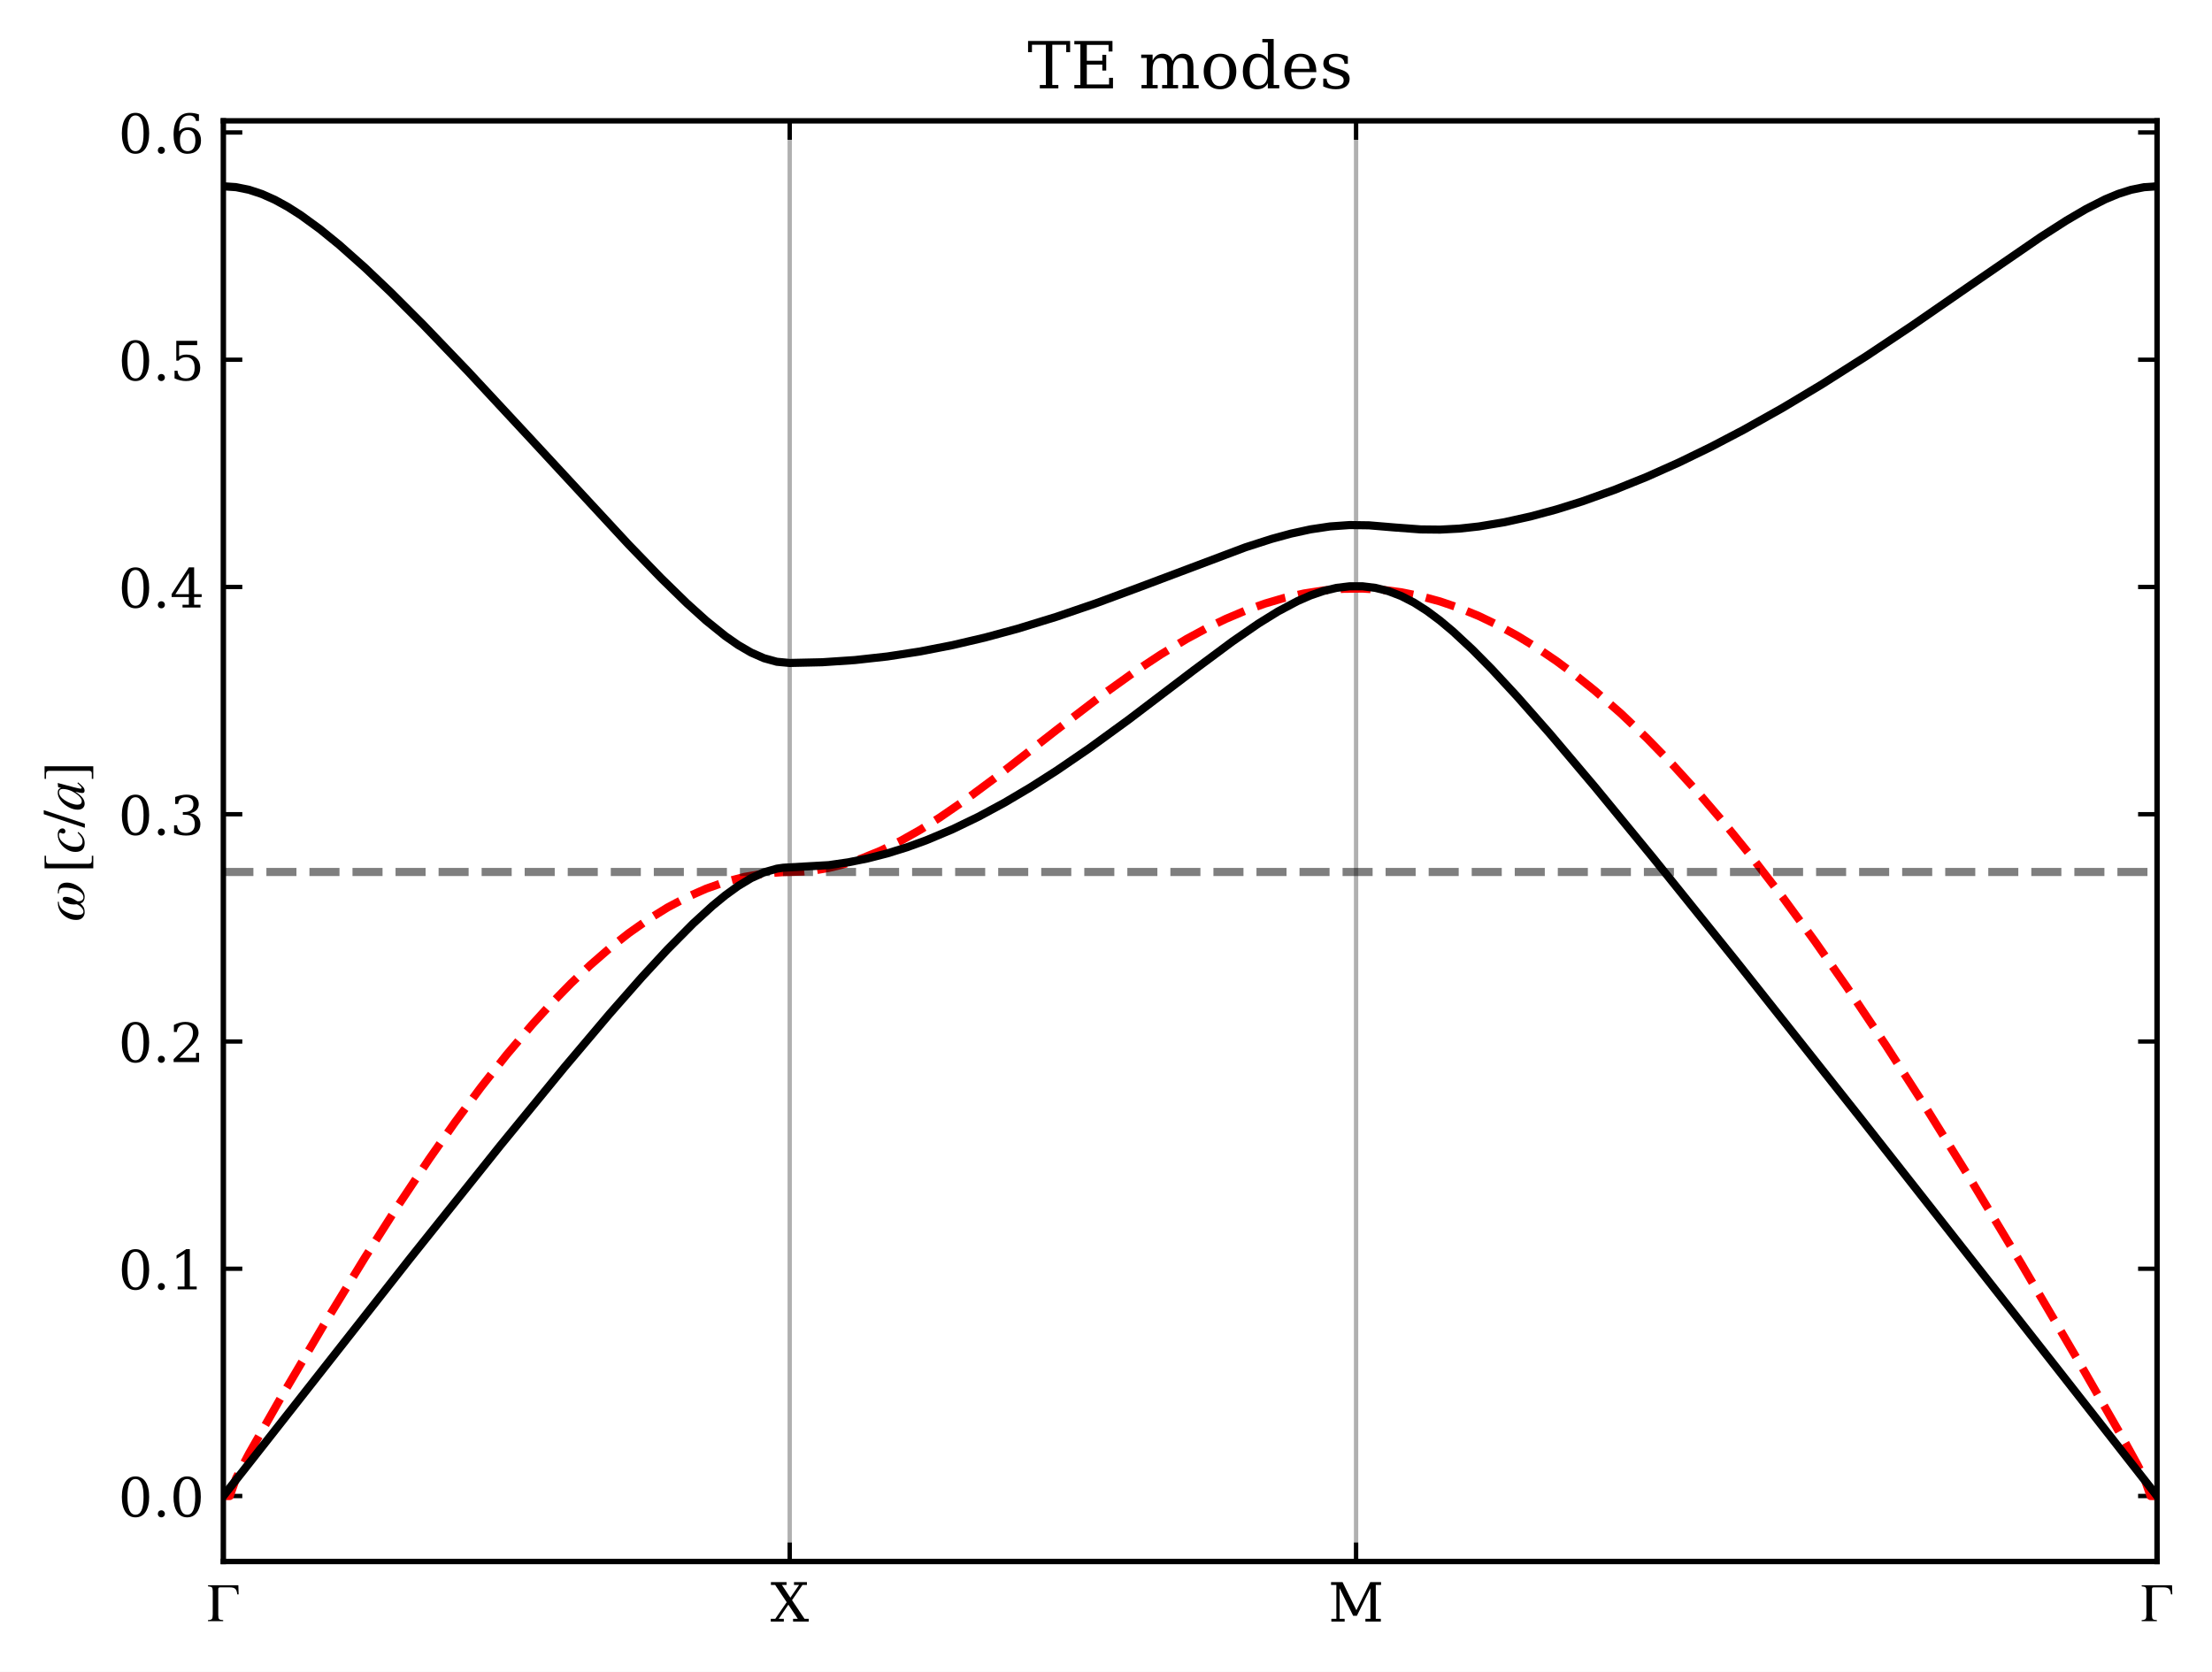
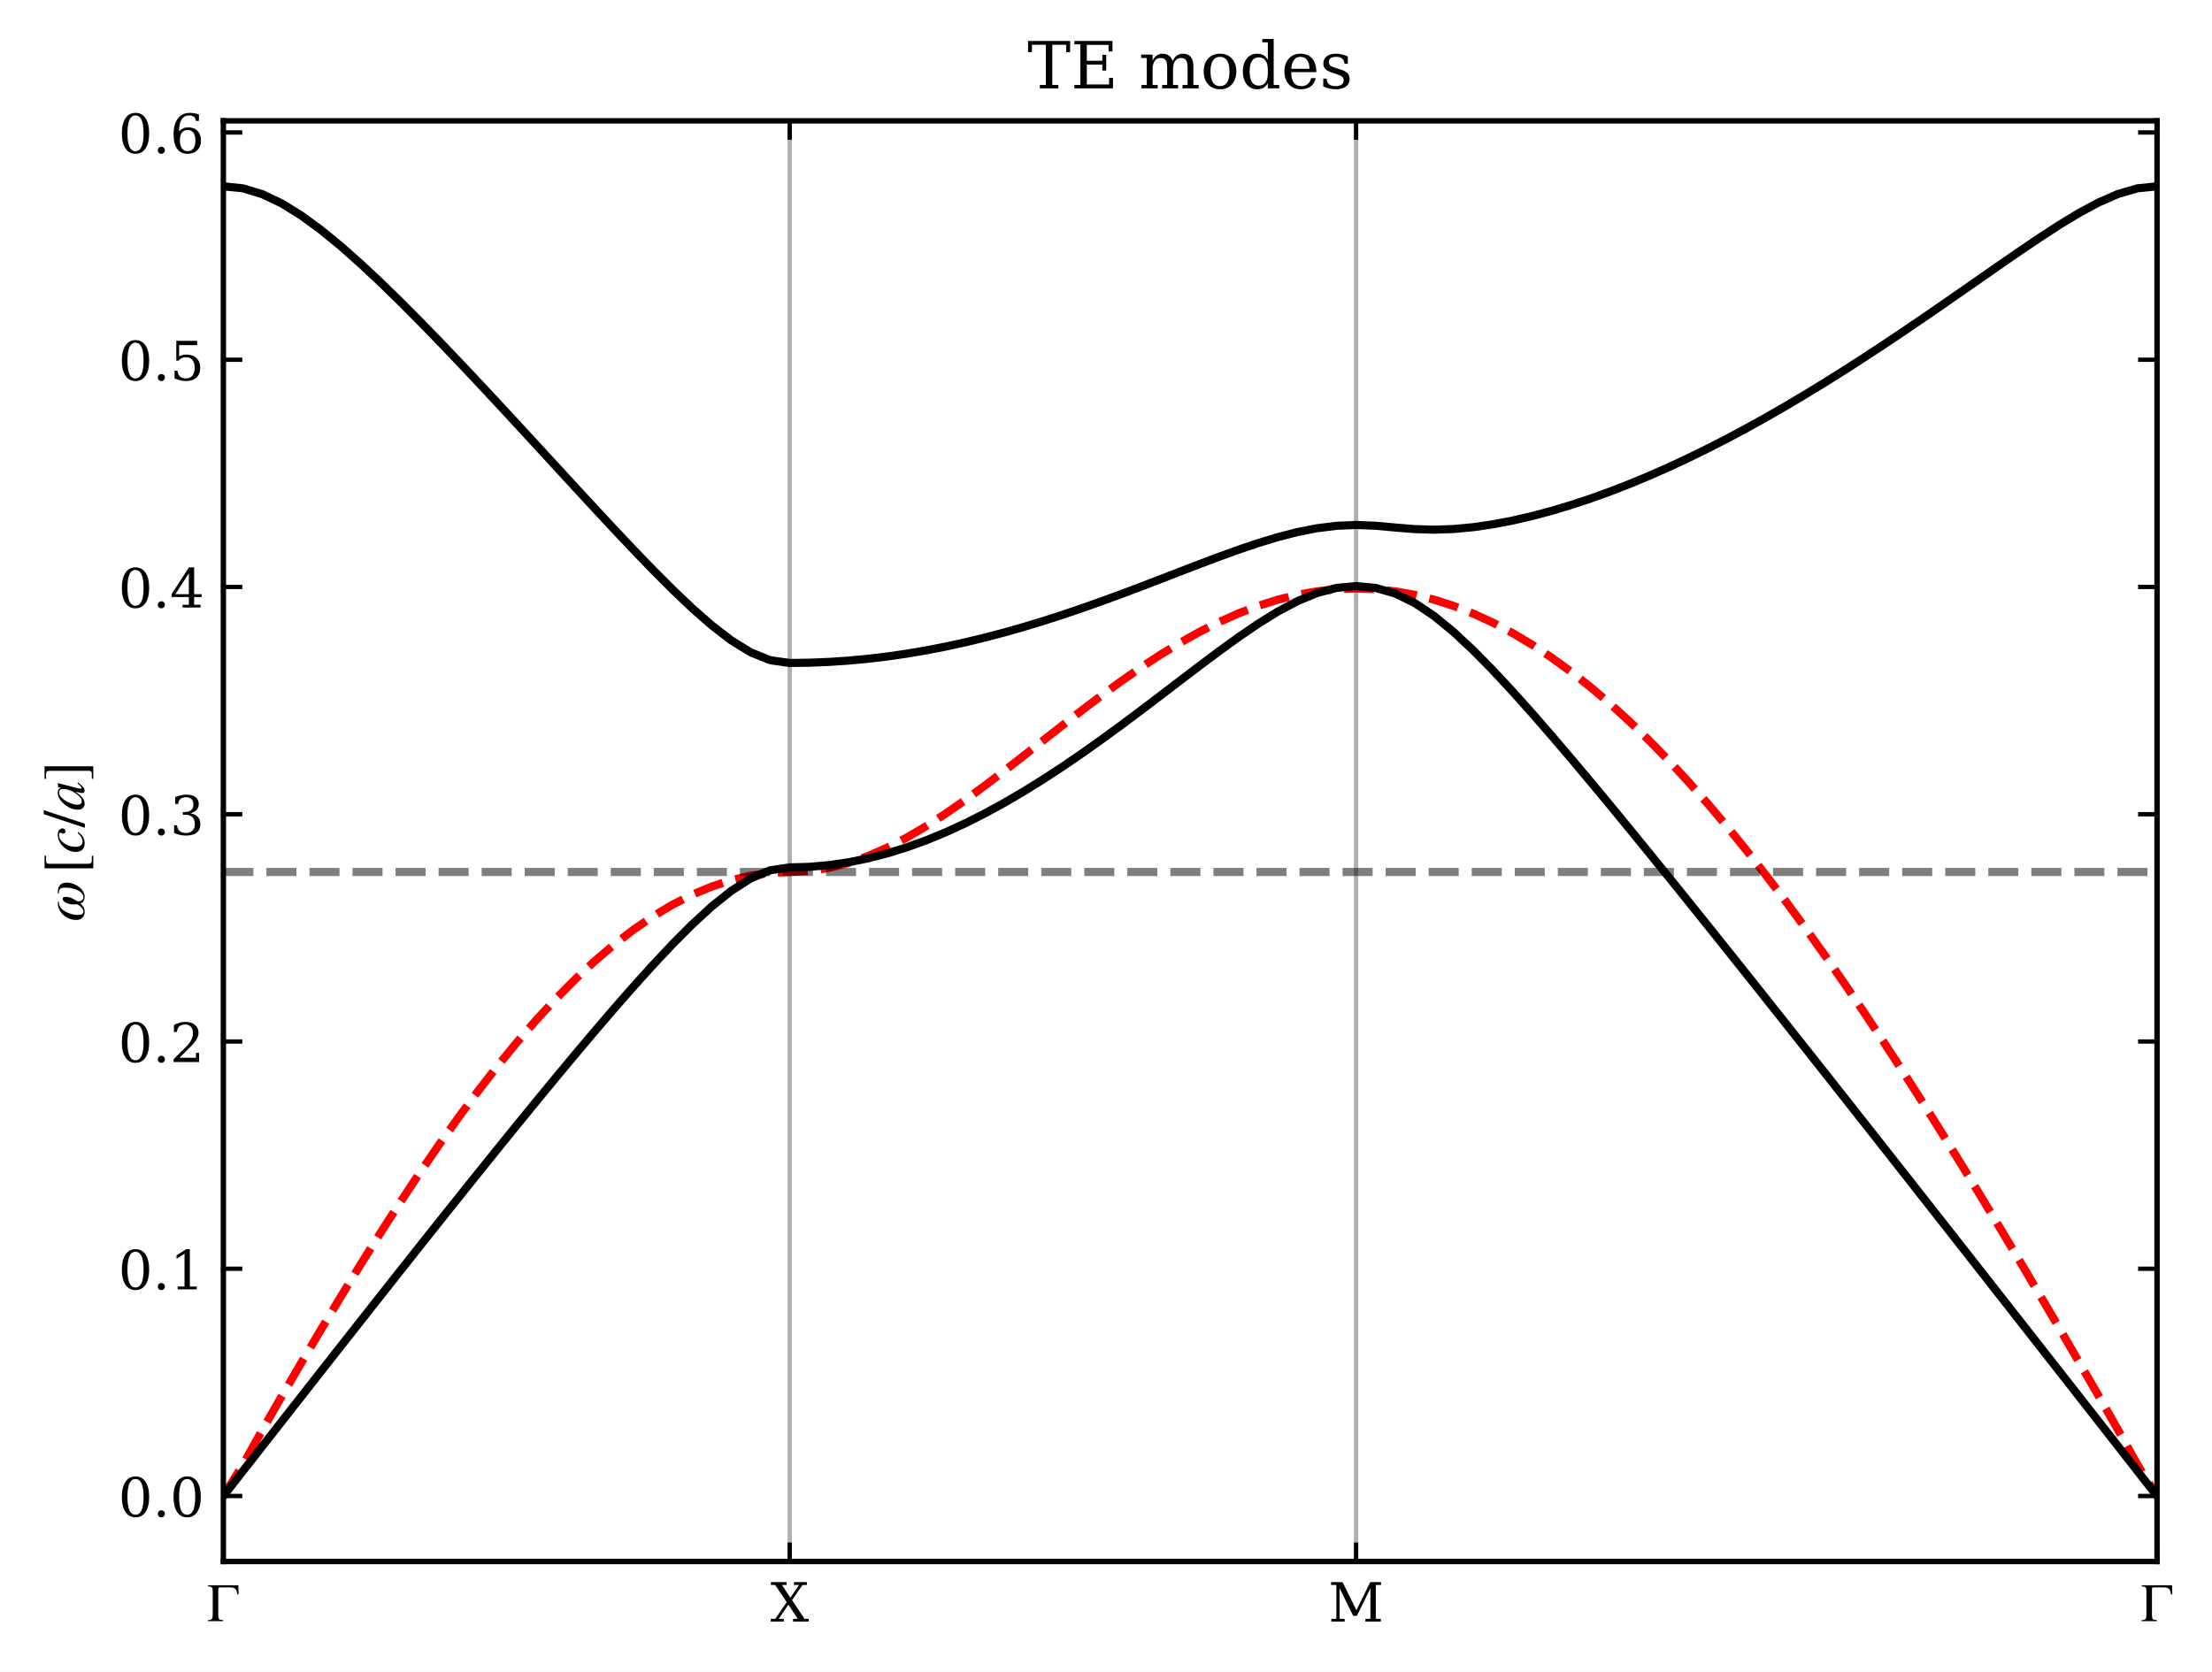
<svg xmlns="http://www.w3.org/2000/svg" xmlns:xlink="http://www.w3.org/1999/xlink" width="408.519pt" height="308.808pt" viewBox="0 0 408.519 308.808" version="1.1">
  <defs>
    <style type="text/css">*{stroke-linejoin: round; stroke-linecap: butt}</style>
  </defs>
  <g id="figure_1">
    <g id="patch_1">
      <path d="M 0 308.808  L 408.519 308.808  L 408.519 0  L 0 0  z " style="fill: #ffffff" />
    </g>
    <g id="axes_1">
      <g id="patch_2">
        <path d="M 41.249 288.43  L 398.369 288.43  L 398.369 22.318  L 41.249 22.318  z " style="fill: #ffffff" />
      </g>
      <g id="matplotlib.axis_1">
        <g id="xtick_1">
          <g id="line2d_1">
-             <path d="M 41.249 288.43  L 41.249 22.318  " clip-path="url(#pb670ae1bc7)" style="fill: none; stroke: #b0b0b0; stroke-width: 0.8; stroke-linecap: square" />
+             <path d="M 41.249 288.43  L 41.249 22.318  " clip-path="url(#pc0cc864cd7)" style="fill: none; stroke: #b0b0b0; stroke-width: 0.8; stroke-linecap: square" />
          </g>
          <g id="line2d_2">
            <defs>
-               <path id="mf41edb0559" d="M 0 0  L 0 -3.5  " style="stroke: #000000; stroke-width: 0.8" />
-             </defs>
-             <g>
-               <use xlink:href="#mf41edb0559" x="41.249" y="288.43" style="stroke: #000000; stroke-width: 0.8" />
+               <path id="m120dbfa3a7" d="M 0 0  L 0 -3.5  " style="stroke: #000000; stroke-width: 0.8" />
+             </defs>
+             <g>
+               <use xlink:href="#m120dbfa3a7" x="41.249" y="288.43" style="stroke: #000000; stroke-width: 0.8" />
            </g>
          </g>
          <g id="line2d_3">
            <defs>
-               <path id="m5b39469848" d="M 0 0  L 0 3.5  " style="stroke: #000000; stroke-width: 0.8" />
-             </defs>
-             <g>
-               <use xlink:href="#m5b39469848" x="41.249" y="22.318" style="stroke: #000000; stroke-width: 0.8" />
+               <path id="m7cf7a48889" d="M 0 0  L 0 3.5  " style="stroke: #000000; stroke-width: 0.8" />
+             </defs>
+             <g>
+               <use xlink:href="#m7cf7a48889" x="41.249" y="22.318" style="stroke: #000000; stroke-width: 0.8" />
            </g>
          </g>
          <g id="text_1">
            <g transform="translate(38.29906 299.5286) scale(0.1 -0.1)">
              <defs>
                <path id="STIXGeneral-Regular-393" d="M 3693 3162  L 3533 3162  Q 3482 3642 3299 3818  Q 3117 3994 2637 3994  L 1517 3994  Q 1382 3994 1334 3942  Q 1286 3891 1286 3738  L 1286 723  Q 1286 352 1388 246  Q 1491 141 1869 122  L 1869 0  L 70 0  L 70 122  Q 435 147 534 262  Q 634 378 634 794  L 634 3526  Q 634 3878 538 3984  Q 442 4090 77 4115  L 77 4237  L 3661 4237  L 3693 3162  z " transform="scale(0.015625)" />
              </defs>
              <use xlink:href="#STIXGeneral-Regular-393" transform="translate(0 0.796875)" />
            </g>
          </g>
        </g>
        <g id="xtick_2">
          <g id="line2d_4">
-             <path d="M 145.847 288.43  L 145.847 22.318  " clip-path="url(#pb670ae1bc7)" style="fill: none; stroke: #b0b0b0; stroke-width: 0.8; stroke-linecap: square" />
+             <path d="M 145.847 288.43  L 145.847 22.318  " clip-path="url(#pc0cc864cd7)" style="fill: none; stroke: #b0b0b0; stroke-width: 0.8; stroke-linecap: square" />
          </g>
          <g id="line2d_5">
            <g>
-               <use xlink:href="#mf41edb0559" x="145.847" y="288.43" style="stroke: #000000; stroke-width: 0.8" />
+               <use xlink:href="#m120dbfa3a7" x="145.847" y="288.43" style="stroke: #000000; stroke-width: 0.8" />
            </g>
          </g>
          <g id="line2d_6">
            <g>
-               <use xlink:href="#m5b39469848" x="145.847" y="22.318" style="stroke: #000000; stroke-width: 0.8" />
+               <use xlink:href="#m7cf7a48889" x="145.847" y="22.318" style="stroke: #000000; stroke-width: 0.8" />
            </g>
          </g>
          <g id="text_2">
            <g transform="translate(142.2877 299.5286) scale(0.1 -0.1)">
              <defs>
                <path id="DejaVuSerif-58" d="M 2119 1997  L 978 331  L 1581 331  L 1581 0  L 38 0  L 38 331  L 575 331  L 1919 2291  L 556 4331  L 56 4331  L 56 4666  L 1906 4666  L 1906 4331  L 1356 4331  L 2356 2828  L 3384 4331  L 2784 4331  L 2784 4666  L 4313 4666  L 4313 4331  L 3788 4331  L 2553 2534  L 4025 331  L 4525 331  L 4525 0  L 2675 0  L 2675 331  L 3231 331  L 2119 1997  z " transform="scale(0.015625)" />
              </defs>
              <use xlink:href="#DejaVuSerif-58" />
            </g>
          </g>
        </g>
        <g id="xtick_3">
          <g id="line2d_7">
-             <path d="M 250.445 288.43  L 250.445 22.318  " clip-path="url(#pb670ae1bc7)" style="fill: none; stroke: #b0b0b0; stroke-width: 0.8; stroke-linecap: square" />
+             <path d="M 250.445 288.43  L 250.445 22.318  " clip-path="url(#pc0cc864cd7)" style="fill: none; stroke: #b0b0b0; stroke-width: 0.8; stroke-linecap: square" />
          </g>
          <g id="line2d_8">
            <g>
-               <use xlink:href="#mf41edb0559" x="250.445" y="288.43" style="stroke: #000000; stroke-width: 0.8" />
+               <use xlink:href="#m120dbfa3a7" x="250.445" y="288.43" style="stroke: #000000; stroke-width: 0.8" />
            </g>
          </g>
          <g id="line2d_9">
            <g>
-               <use xlink:href="#m5b39469848" x="250.445" y="22.318" style="stroke: #000000; stroke-width: 0.8" />
+               <use xlink:href="#m7cf7a48889" x="250.445" y="22.318" style="stroke: #000000; stroke-width: 0.8" />
            </g>
          </g>
          <g id="text_3">
            <g transform="translate(245.3256 299.5286) scale(0.1 -0.1)">
              <defs>
                <path id="DejaVuSerif-4d" d="M 353 0  L 353 331  L 947 331  L 947 4331  L 319 4331  L 319 4666  L 1678 4666  L 3316 1344  L 4953 4666  L 6228 4666  L 6228 4331  L 5606 4331  L 5606 331  L 6203 331  L 6203 0  L 4378 0  L 4378 331  L 4972 331  L 4972 3938  L 3372 684  L 2931 684  L 1331 3938  L 1331 331  L 1925 331  L 1925 0  L 353 0  z " transform="scale(0.015625)" />
              </defs>
              <use xlink:href="#DejaVuSerif-4d" />
            </g>
          </g>
        </g>
        <g id="xtick_4">
          <g id="line2d_10">
-             <path d="M 398.369 288.43  L 398.369 22.318  " clip-path="url(#pb670ae1bc7)" style="fill: none; stroke: #b0b0b0; stroke-width: 0.8; stroke-linecap: square" />
+             <path d="M 398.369 288.43  L 398.369 22.318  " clip-path="url(#pc0cc864cd7)" style="fill: none; stroke: #b0b0b0; stroke-width: 0.8; stroke-linecap: square" />
          </g>
          <g id="line2d_11">
            <g>
-               <use xlink:href="#mf41edb0559" x="398.369" y="288.43" style="stroke: #000000; stroke-width: 0.8" />
+               <use xlink:href="#m120dbfa3a7" x="398.369" y="288.43" style="stroke: #000000; stroke-width: 0.8" />
            </g>
          </g>
          <g id="line2d_12">
            <g>
-               <use xlink:href="#m5b39469848" x="398.369" y="22.318" style="stroke: #000000; stroke-width: 0.8" />
+               <use xlink:href="#m7cf7a48889" x="398.369" y="22.318" style="stroke: #000000; stroke-width: 0.8" />
            </g>
          </g>
          <g id="text_4">
            <g transform="translate(395.4191 299.5286) scale(0.1 -0.1)">
              <use xlink:href="#STIXGeneral-Regular-393" transform="translate(0 0.796875)" />
            </g>
          </g>
        </g>
      </g>
      <g id="matplotlib.axis_2">
        <g id="ytick_1">
          <g id="line2d_13">
            <defs>
-               <path id="mca2945d154" d="M 0 0  L 3.5 0  " style="stroke: #000000; stroke-width: 0.8" />
-             </defs>
-             <g>
-               <use xlink:href="#mca2945d154" x="41.249" y="276.334" style="stroke: #000000; stroke-width: 0.8" />
+               <path id="mcc87845150" d="M 0 0  L 3.5 0  " style="stroke: #000000; stroke-width: 0.8" />
+             </defs>
+             <g>
+               <use xlink:href="#mcc87845150" x="41.249" y="276.334" style="stroke: #000000; stroke-width: 0.8" />
            </g>
          </g>
          <g id="line2d_14">
            <defs>
-               <path id="mdc69f30c66" d="M 0 0  L -3.5 0  " style="stroke: #000000; stroke-width: 0.8" />
-             </defs>
-             <g>
-               <use xlink:href="#mdc69f30c66" x="398.369" y="276.334" style="stroke: #000000; stroke-width: 0.8" />
+               <path id="m585d6a7c63" d="M 0 0  L -3.5 0  " style="stroke: #000000; stroke-width: 0.8" />
+             </defs>
+             <g>
+               <use xlink:href="#m585d6a7c63" x="398.369" y="276.334" style="stroke: #000000; stroke-width: 0.8" />
            </g>
          </g>
          <g id="text_5">
            <g transform="translate(21.84594 280.1333) scale(0.1 -0.1)">
              <defs>
                <path id="DejaVuSerif-30" d="M 2034 219  Q 2513 219 2750 744  Q 2988 1269 2988 2328  Q 2988 3391 2750 3916  Q 2513 4441 2034 4441  Q 1556 4441 1318 3916  Q 1081 3391 1081 2328  Q 1081 1269 1318 744  Q 1556 219 2034 219  z M 2034 -91  Q 1275 -91 848 546  Q 422 1184 422 2328  Q 422 3475 848 4112  Q 1275 4750 2034 4750  Q 2797 4750 3222 4112  Q 3647 3475 3647 2328  Q 3647 1184 3222 546  Q 2797 -91 2034 -91  z " transform="scale(0.015625)" />
                <path id="DejaVuSerif-2e" d="M 603 325  Q 603 500 722 622  Q 841 744 1019 744  Q 1191 744 1312 622  Q 1434 500 1434 325  Q 1434 153 1312 31  Q 1191 -91 1019 -91  Q 841 -91 722 29  Q 603 150 603 325  z " transform="scale(0.015625)" />
              </defs>
              <use xlink:href="#DejaVuSerif-30" />
              <use xlink:href="#DejaVuSerif-2e" transform="translate(63.62305 0)" />
              <use xlink:href="#DejaVuSerif-30" transform="translate(95.41016 0)" />
            </g>
          </g>
        </g>
        <g id="ytick_2">
          <g id="line2d_15">
            <g>
-               <use xlink:href="#mca2945d154" x="41.249" y="234.356" style="stroke: #000000; stroke-width: 0.8" />
+               <use xlink:href="#mcc87845150" x="41.249" y="234.356" style="stroke: #000000; stroke-width: 0.8" />
            </g>
          </g>
          <g id="line2d_16">
            <g>
-               <use xlink:href="#mdc69f30c66" x="398.369" y="234.356" style="stroke: #000000; stroke-width: 0.8" />
+               <use xlink:href="#m585d6a7c63" x="398.369" y="234.356" style="stroke: #000000; stroke-width: 0.8" />
            </g>
          </g>
          <g id="text_6">
            <g transform="translate(21.84594 238.1555) scale(0.1 -0.1)">
              <defs>
                <path id="DejaVuSerif-31" d="M 909 0  L 909 331  L 1722 331  L 1722 4213  L 781 3603  L 781 4013  L 1919 4750  L 2350 4750  L 2350 331  L 3163 331  L 3163 0  L 909 0  z " transform="scale(0.015625)" />
              </defs>
              <use xlink:href="#DejaVuSerif-30" />
              <use xlink:href="#DejaVuSerif-2e" transform="translate(63.62305 0)" />
              <use xlink:href="#DejaVuSerif-31" transform="translate(95.41016 0)" />
            </g>
          </g>
        </g>
        <g id="ytick_3">
          <g id="line2d_17">
            <g>
-               <use xlink:href="#mca2945d154" x="41.249" y="192.378" style="stroke: #000000; stroke-width: 0.8" />
+               <use xlink:href="#mcc87845150" x="41.249" y="192.378" style="stroke: #000000; stroke-width: 0.8" />
            </g>
          </g>
          <g id="line2d_18">
            <g>
-               <use xlink:href="#mdc69f30c66" x="398.369" y="192.378" style="stroke: #000000; stroke-width: 0.8" />
+               <use xlink:href="#m585d6a7c63" x="398.369" y="192.378" style="stroke: #000000; stroke-width: 0.8" />
            </g>
          </g>
          <g id="text_7">
            <g transform="translate(21.84594 196.1777) scale(0.1 -0.1)">
              <defs>
                <path id="DejaVuSerif-32" d="M 819 3553  L 469 3553  L 469 4384  Q 803 4563 1142 4656  Q 1481 4750 1806 4750  Q 2534 4750 2956 4397  Q 3378 4044 3378 3438  Q 3378 2753 2422 1800  Q 2347 1728 2309 1691  L 1131 513  L 3078 513  L 3078 1088  L 3444 1088  L 3444 0  L 434 0  L 434 341  L 1850 1753  Q 2319 2222 2519 2614  Q 2719 3006 2719 3438  Q 2719 3909 2473 4175  Q 2228 4441 1797 4441  Q 1350 4441 1106 4219  Q 863 3997 819 3553  z " transform="scale(0.015625)" />
              </defs>
              <use xlink:href="#DejaVuSerif-30" />
              <use xlink:href="#DejaVuSerif-2e" transform="translate(63.62305 0)" />
              <use xlink:href="#DejaVuSerif-32" transform="translate(95.41016 0)" />
            </g>
          </g>
        </g>
        <g id="ytick_4">
          <g id="line2d_19">
            <g>
-               <use xlink:href="#mca2945d154" x="41.249" y="150.401" style="stroke: #000000; stroke-width: 0.8" />
+               <use xlink:href="#mcc87845150" x="41.249" y="150.401" style="stroke: #000000; stroke-width: 0.8" />
            </g>
          </g>
          <g id="line2d_20">
            <g>
-               <use xlink:href="#mdc69f30c66" x="398.369" y="150.401" style="stroke: #000000; stroke-width: 0.8" />
+               <use xlink:href="#m585d6a7c63" x="398.369" y="150.401" style="stroke: #000000; stroke-width: 0.8" />
            </g>
          </g>
          <g id="text_8">
            <g transform="translate(21.84594 154.1999) scale(0.1 -0.1)">
              <defs>
                <path id="DejaVuSerif-33" d="M 622 4469  Q 988 4606 1323 4678  Q 1659 4750 1953 4750  Q 2638 4750 3022 4454  Q 3406 4159 3406 3634  Q 3406 3213 3140 2930  Q 2875 2647 2388 2547  Q 2963 2466 3280 2130  Q 3597 1794 3597 1259  Q 3597 606 3158 257  Q 2719 -91 1894 -91  Q 1528 -91 1179 -12  Q 831 66 488 225  L 488 1131  L 838 1131  Q 869 681 1141 450  Q 1413 219 1906 219  Q 2384 219 2661 495  Q 2938 772 2938 1253  Q 2938 1803 2653 2086  Q 2369 2369 1819 2369  L 1522 2369  L 1522 2688  L 1678 2688  Q 2225 2688 2498 2914  Q 2772 3141 2772 3597  Q 2772 4006 2547 4223  Q 2322 4441 1900 4441  Q 1478 4441 1245 4241  Q 1013 4041 972 3647  L 622 3647  L 622 4469  z " transform="scale(0.015625)" />
              </defs>
              <use xlink:href="#DejaVuSerif-30" />
              <use xlink:href="#DejaVuSerif-2e" transform="translate(63.62305 0)" />
              <use xlink:href="#DejaVuSerif-33" transform="translate(95.41016 0)" />
            </g>
          </g>
        </g>
        <g id="ytick_5">
          <g id="line2d_21">
            <g>
-               <use xlink:href="#mca2945d154" x="41.249" y="108.423" style="stroke: #000000; stroke-width: 0.8" />
+               <use xlink:href="#mcc87845150" x="41.249" y="108.423" style="stroke: #000000; stroke-width: 0.8" />
            </g>
          </g>
          <g id="line2d_22">
            <g>
-               <use xlink:href="#mdc69f30c66" x="398.369" y="108.423" style="stroke: #000000; stroke-width: 0.8" />
+               <use xlink:href="#m585d6a7c63" x="398.369" y="108.423" style="stroke: #000000; stroke-width: 0.8" />
            </g>
          </g>
          <g id="text_9">
            <g transform="translate(21.84594 112.222) scale(0.1 -0.1)">
              <defs>
                <path id="DejaVuSerif-34" d="M 2234 1581  L 2234 4063  L 641 1581  L 2234 1581  z M 3609 0  L 1484 0  L 1484 331  L 2234 331  L 2234 1247  L 197 1247  L 197 1588  L 2241 4750  L 2859 4750  L 2859 1581  L 3750 1581  L 3750 1247  L 2859 1247  L 2859 331  L 3609 331  L 3609 0  z " transform="scale(0.015625)" />
              </defs>
              <use xlink:href="#DejaVuSerif-30" />
              <use xlink:href="#DejaVuSerif-2e" transform="translate(63.62305 0)" />
              <use xlink:href="#DejaVuSerif-34" transform="translate(95.41016 0)" />
            </g>
          </g>
        </g>
        <g id="ytick_6">
          <g id="line2d_23">
            <g>
-               <use xlink:href="#mca2945d154" x="41.249" y="66.445" style="stroke: #000000; stroke-width: 0.8" />
+               <use xlink:href="#mcc87845150" x="41.249" y="66.445" style="stroke: #000000; stroke-width: 0.8" />
            </g>
          </g>
          <g id="line2d_24">
            <g>
-               <use xlink:href="#mdc69f30c66" x="398.369" y="66.445" style="stroke: #000000; stroke-width: 0.8" />
+               <use xlink:href="#m585d6a7c63" x="398.369" y="66.445" style="stroke: #000000; stroke-width: 0.8" />
            </g>
          </g>
          <g id="text_10">
            <g transform="translate(21.84594 70.2442) scale(0.1 -0.1)">
              <defs>
                <path id="DejaVuSerif-35" d="M 3219 4666  L 3219 4153  L 1081 4153  L 1081 2816  Q 1244 2928 1461 2984  Q 1678 3041 1947 3041  Q 2703 3041 3140 2622  Q 3578 2203 3578 1478  Q 3578 738 3136 323  Q 2694 -91 1894 -91  Q 1572 -91 1234 -12  Q 897 66 544 225  L 544 1131  L 897 1131  Q 925 688 1179 453  Q 1434 219 1894 219  Q 2388 219 2653 544  Q 2919 869 2919 1478  Q 2919 2084 2655 2407  Q 2391 2731 1894 2731  Q 1613 2731 1398 2631  Q 1184 2531 1019 2322  L 750 2322  L 750 4666  L 3219 4666  z " transform="scale(0.015625)" />
              </defs>
              <use xlink:href="#DejaVuSerif-30" />
              <use xlink:href="#DejaVuSerif-2e" transform="translate(63.62305 0)" />
              <use xlink:href="#DejaVuSerif-35" transform="translate(95.41016 0)" />
            </g>
          </g>
        </g>
        <g id="ytick_7">
          <g id="line2d_25">
            <g>
-               <use xlink:href="#mca2945d154" x="41.249" y="24.467" style="stroke: #000000; stroke-width: 0.8" />
+               <use xlink:href="#mcc87845150" x="41.249" y="24.467" style="stroke: #000000; stroke-width: 0.8" />
            </g>
          </g>
          <g id="line2d_26">
            <g>
-               <use xlink:href="#mdc69f30c66" x="398.369" y="24.467" style="stroke: #000000; stroke-width: 0.8" />
+               <use xlink:href="#m585d6a7c63" x="398.369" y="24.467" style="stroke: #000000; stroke-width: 0.8" />
            </g>
          </g>
          <g id="text_11">
            <g transform="translate(21.84594 28.26638) scale(0.1 -0.1)">
              <defs>
                <path id="DejaVuSerif-36" d="M 2094 219  Q 2534 219 2771 542  Q 3009 866 3009 1472  Q 3009 2078 2771 2401  Q 2534 2725 2094 2725  Q 1647 2725 1412 2412  Q 1178 2100 1178 1509  Q 1178 888 1415 553  Q 1653 219 2094 219  z M 1075 2569  Q 1288 2803 1556 2918  Q 1825 3034 2163 3034  Q 2859 3034 3264 2615  Q 3669 2197 3669 1472  Q 3669 763 3233 336  Q 2797 -91 2069 -91  Q 1278 -91 853 498  Q 428 1088 428 2181  Q 428 3406 931 4078  Q 1434 4750 2350 4750  Q 2597 4750 2869 4703  Q 3141 4656 3425 4563  L 3425 3794  L 3072 3794  Q 3034 4109 2831 4275  Q 2628 4441 2284 4441  Q 1678 4441 1381 3981  Q 1084 3522 1075 2569  z " transform="scale(0.015625)" />
              </defs>
              <use xlink:href="#DejaVuSerif-30" />
              <use xlink:href="#DejaVuSerif-2e" transform="translate(63.62305 0)" />
              <use xlink:href="#DejaVuSerif-36" transform="translate(95.41016 0)" />
            </g>
          </g>
        </g>
        <g id="text_12">
          <g transform="translate(15.55828 170.2241) rotate(-90) scale(0.11 -0.11)">
            <defs>
              <path id="STIXGeneral-Italic-3c9" d="M 3021 2810  L 3136 2810  Q 3648 2810 3898 2598  Q 4186 2355 4186 1824  Q 4186 1357 3910 838  Q 3667 390 3334 160  Q 3002 -70 2669 -70  Q 2438 -70 2281 3  Q 2125 77 2064 160  Q 2003 243 1939 384  Q 1741 147 1533 38  Q 1325 -70 998 -70  Q 659 -70 416 160  Q 173 390 173 832  Q 173 1101 237 1350  Q 403 1965 883 2387  Q 1363 2810 2010 2810  L 2125 2810  L 2125 2707  Q 1606 2707 1267 2291  Q 1024 1990 867 1526  Q 710 1062 710 666  Q 710 64 1075 64  Q 1286 64 1523 285  Q 1760 506 1856 774  Q 1837 915 1837 1101  Q 1837 1363 1914 1651  Q 1984 1920 2125 2105  Q 2266 2291 2432 2291  Q 2656 2291 2656 1997  Q 2656 1530 2387 1062  Q 2272 864 2189 736  Q 2176 691 2176 602  Q 2176 384 2288 224  Q 2400 64 2592 64  Q 3040 64 3341 627  Q 3482 896 3565 1270  Q 3648 1645 3648 1971  Q 3648 2240 3616 2362  Q 3565 2566 3411 2636  Q 3258 2707 3021 2707  L 3021 2810  z " transform="scale(0.015625)" />
              <path id="STIXGeneral-Regular-5b" d="M 1914 -998  L 563 -998  L 563 4237  L 1914 4237  L 1914 4077  L 1382 4077  Q 1216 4077 1133 4006  Q 1050 3936 1050 3770  L 1050 -493  Q 1050 -838 1382 -838  L 1914 -838  L 1914 -998  z " transform="scale(0.015625)" />
              <path id="STIXGeneral-Italic-63" d="M 2240 685  L 2342 621  Q 2048 250 1769 90  Q 1491 -70 1133 -70  Q 678 -70 435 179  Q 192 429 192 915  Q 192 1344 409 1744  Q 627 2144 979 2432  Q 1472 2822 2048 2822  Q 2342 2822 2531 2675  Q 2720 2528 2720 2304  Q 2720 2176 2630 2086  Q 2541 1997 2413 1997  Q 2285 1997 2224 2070  Q 2163 2144 2163 2253  Q 2163 2310 2211 2403  Q 2259 2496 2259 2560  Q 2259 2688 2022 2688  Q 1619 2688 1325 2381  Q 742 1766 742 890  Q 742 544 889 352  Q 1037 160 1312 160  Q 1562 160 1766 281  Q 1971 403 2240 685  z " transform="scale(0.015625)" />
              <path id="STIXGeneral-Regular-2f" d="M 1837 4326  L 378 -90  L -58 -90  L 1408 4326  L 1837 4326  z " transform="scale(0.015625)" />
              <path id="STIXGeneral-Italic-61" d="M 2963 710  L 3046 640  Q 2688 205 2518 70  Q 2349 -64 2157 -64  Q 1901 -64 1901 198  Q 1901 358 2048 934  Q 1690 397 1389 163  Q 1088 -70 749 -70  Q 467 -70 288 125  Q 109 320 109 672  Q 109 1158 387 1664  Q 666 2170 1094 2496  Q 1523 2822 1939 2822  Q 2368 2822 2451 2451  L 2522 2758  L 2541 2778  L 2931 2822  L 2976 2803  Q 2970 2778 2938 2669  Q 2368 595 2368 346  Q 2368 262 2458 262  Q 2554 262 2790 525  L 2963 710  z M 2336 2310  Q 2336 2477 2240 2579  Q 2144 2682 1978 2682  Q 1542 2682 1139 2093  Q 928 1779 787 1395  Q 646 1011 646 717  Q 646 243 1030 243  Q 1408 243 1843 870  Q 2336 1581 2336 2310  z " transform="scale(0.015625)" />
              <path id="STIXGeneral-Regular-5d" d="M 1568 -998  L 218 -998  L 218 -838  L 781 -838  Q 947 -838 1014 -768  Q 1082 -698 1082 -544  L 1082 3731  Q 1082 4077 755 4077  L 218 4077  L 218 4237  L 1568 4237  L 1568 -998  z " transform="scale(0.015625)" />
            </defs>
            <use xlink:href="#STIXGeneral-Italic-3c9" transform="translate(0 0.40625)" />
            <use xlink:href="#STIXGeneral-Regular-5b" transform="translate(80.63356 0.40625)" />
            <use xlink:href="#STIXGeneral-Italic-63" transform="translate(113.9335 0.40625)" />
            <use xlink:href="#STIXGeneral-Regular-2f" transform="translate(158.3335 0.40625)" />
            <use xlink:href="#STIXGeneral-Italic-61" transform="translate(186.1335 0.40625)" />
            <use xlink:href="#STIXGeneral-Regular-5d" transform="translate(236.2335 0.40625)" />
          </g>
        </g>
      </g>
      <g id="line2d_27">
-         <path d="M 41.249 276.334  L 42.438 276.334  L 43.626 272.997  L 46.004 268.47  L 51.947 258.05  L 60.267 243.942  L 67.399 232.28  L 73.342 222.95  L 79.285 214.05  L 84.039 207.285  L 88.794 200.873  L 93.548 194.847  L 98.303 189.237  L 101.868 185.319  L 105.434 181.663  L 109 178.278  L 112.566 175.175  L 116.132 172.362  L 119.698 169.847  L 123.263 167.637  L 126.829 165.74  L 130.395 164.159  L 133.961 162.901  L 137.527 161.968  L 141.093 161.362  L 144.658 161.087  L 148.252 160.985  L 150.656 160.735  L 153.061 160.32  L 155.465 159.745  L 159.072 158.594  L 162.679 157.117  L 166.286 155.345  L 169.893 153.309  L 173.499 151.046  L 178.309 147.741  L 184.32 143.275  L 195.14 134.824  L 203.556 128.378  L 209.568 124.071  L 214.377 120.892  L 219.186 118.005  L 222.793 116.058  L 226.4 114.314  L 230.006 112.788  L 233.613 111.492  L 237.22 110.434  L 240.827 109.623  L 244.434 109.064  L 248.041 108.762  L 251.638 108.719  L 255.217 108.932  L 258.796 109.399  L 262.374 110.12  L 265.953 111.094  L 269.532 112.317  L 273.111 113.788  L 276.69 115.504  L 280.268 117.462  L 283.847 119.656  L 287.426 122.083  L 291.005 124.738  L 294.584 127.616  L 299.355 131.789  L 304.127 136.334  L 308.899 141.236  L 313.671 146.478  L 318.442 152.044  L 323.214 157.916  L 329.179 165.66  L 335.144 173.819  L 341.108 182.356  L 348.266 193.05  L 355.423 204.173  L 363.774 217.609  L 373.317 233.453  L 384.054 251.746  L 392.404 266.297  L 394.79 270.626  L 395.983 272.978  L 397.176 276.334  L 398.369 276.334  L 398.369 276.334  " clip-path="url(#pb670ae1bc7)" style="fill: none; stroke-dasharray: 5.55,2.4; stroke-dashoffset: 0; stroke: #ff0000; stroke-width: 1.5" />
+         <path d="M 41.249 276.334  L 44.856 270.575  L 48.463 264.104  L 52.07 257.838  L 55.676 251.667  L 59.283 245.585  L 62.89 239.6  L 66.497 233.729  L 70.104 227.985  L 73.711 222.385  L 77.317 216.944  L 80.924 211.679  L 84.531 206.605  L 88.138 201.735  L 91.745 197.085  L 95.351 192.668  L 98.958 188.497  L 102.565 184.584  L 106.172 180.94  L 109.779 177.576  L 113.386 174.502  L 116.992 171.727  L 120.599 169.259  L 124.206 167.105  L 127.813 165.272  L 131.42 163.765  L 135.027 162.588  L 138.633 161.745  L 142.24 161.238  L 145.847 161.069  L 149.454 160.88  L 153.061 160.32  L 156.668 159.399  L 160.274 158.136  L 163.881 156.558  L 167.488 154.694  L 171.095 152.578  L 174.702 150.248  L 178.309 147.741  L 181.915 145.096  L 185.522 142.352  L 189.129 139.545  L 192.736 136.711  L 196.343 133.885  L 199.95 131.097  L 203.556 128.378  L 207.163 125.754  L 210.77 123.251  L 214.377 120.892  L 217.984 118.697  L 221.59 116.685  L 225.197 114.872  L 228.804 113.272  L 232.411 111.898  L 236.018 110.759  L 239.625 109.865  L 243.231 109.222  L 246.838 108.834  L 250.445 108.705  L 254.053 108.835  L 257.661 109.223  L 261.269 109.87  L 264.877 110.774  L 268.485 111.933  L 272.093 113.345  L 275.7 115.006  L 279.308 116.913  L 282.916 119.062  L 286.524 121.45  L 290.132 124.07  L 293.74 126.917  L 297.348 129.987  L 300.956 133.273  L 304.564 136.768  L 308.172 140.466  L 311.779 144.361  L 315.387 148.444  L 318.995 152.709  L 322.603 157.148  L 326.211 161.753  L 329.819 166.517  L 333.427 171.43  L 337.035 176.487  L 340.643 181.677  L 344.251 186.994  L 347.858 192.429  L 351.466 197.974  L 355.074 203.621  L 358.682 209.362  L 362.29 215.189  L 365.898 221.095  L 369.506 227.071  L 373.114 233.11  L 376.722 239.206  L 380.33 245.353  L 383.937 251.545  L 387.545 257.784  L 391.153 264.085  L 394.761 270.571  L 398.369 276.334  " clip-path="url(#pc0cc864cd7)" style="fill: none; stroke-dasharray: 5.55,2.4; stroke-dashoffset: 0; stroke: #ff0000; stroke-width: 1.5" />
      </g>
      <g id="line2d_28">
-         <path d="M 41.249 276.334  L 75.719 232.467  L 92.359 211.651  L 104.246 197.135  L 112.566 187.293  L 118.509 180.535  L 123.263 175.385  L 128.018 170.583  L 131.584 167.319  L 133.961 165.367  L 136.338 163.647  L 138.715 162.215  L 141.093 161.131  L 143.47 160.453  L 144.658 160.28  L 153.061 159.803  L 156.668 159.281  L 160.274 158.554  L 163.881 157.628  L 167.488 156.508  L 171.095 155.2  L 175.904 153.179  L 180.713 150.858  L 185.522 148.262  L 190.331 145.414  L 195.14 142.342  L 201.152 138.23  L 208.365 132.984  L 220.388 123.856  L 227.602 118.496  L 232.411 115.182  L 236.018 112.948  L 239.625 111.032  L 242.029 109.983  L 244.434 109.159  L 246.838 108.588  L 249.243 108.296  L 251.638 108.295  L 254.024 108.59  L 256.41 109.189  L 258.796 110.103  L 261.182 111.331  L 263.567 112.854  L 265.953 114.637  L 268.339 116.639  L 271.918 119.969  L 275.497 123.591  L 280.268 128.74  L 286.233 135.516  L 294.584 145.392  L 305.32 158.473  L 320.828 177.769  L 343.494 206.381  L 380.475 253.479  L 398.369 276.334  L 398.369 276.334  " clip-path="url(#pb670ae1bc7)" style="fill: none; stroke: #000000; stroke-width: 1.5; stroke-linecap: square" />
+         <path d="M 41.249 276.334  L 44.856 271.726  L 48.463 267.119  L 52.07 262.515  L 55.676 257.913  L 59.283 253.317  L 62.89 248.726  L 66.497 244.143  L 70.104 239.568  L 73.711 235.003  L 77.317 230.451  L 80.924 225.913  L 84.531 221.392  L 88.138 216.891  L 91.745 212.412  L 95.351 207.961  L 98.958 203.541  L 102.565 199.16  L 106.172 194.826  L 109.779 190.549  L 113.386 186.344  L 116.992 182.231  L 120.599 178.236  L 124.206 174.4  L 127.813 170.78  L 131.42 167.461  L 135.027 164.564  L 138.633 162.259  L 142.24 160.75  L 145.847 160.222  L 149.454 160.117  L 153.061 159.803  L 156.668 159.281  L 160.274 158.554  L 163.881 157.628  L 167.488 156.508  L 171.095 155.2  L 174.702 153.713  L 178.309 152.054  L 181.915 150.234  L 185.522 148.262  L 189.129 146.148  L 192.736 143.904  L 196.343 141.542  L 199.95 139.074  L 203.556 136.514  L 207.163 133.878  L 210.77 131.181  L 214.377 128.444  L 217.984 125.689  L 221.59 122.945  L 225.197 120.247  L 228.804 117.64  L 232.411 115.182  L 236.018 112.948  L 239.625 111.032  L 243.231 109.541  L 246.838 108.588  L 250.445 108.259  L 254.053 108.596  L 257.661 109.629  L 261.269 111.382  L 264.877 113.802  L 268.485 116.767  L 272.093 120.139  L 275.7 123.805  L 279.308 127.681  L 282.916 131.71  L 286.524 135.853  L 290.132 140.083  L 293.74 144.379  L 297.348 148.728  L 300.956 153.118  L 304.564 157.542  L 308.172 161.994  L 311.779 166.468  L 315.387 170.962  L 318.995 175.472  L 322.603 179.996  L 326.211 184.532  L 329.819 189.078  L 333.427 193.633  L 337.035 198.196  L 340.643 202.765  L 344.251 207.34  L 347.858 211.921  L 351.466 216.506  L 355.074 221.094  L 358.682 225.687  L 362.29 230.282  L 365.898 234.88  L 369.506 239.481  L 373.114 244.083  L 376.722 248.688  L 380.33 253.293  L 383.937 257.9  L 387.545 262.508  L 391.153 267.116  L 394.761 271.725  L 398.369 276.334  " clip-path="url(#pc0cc864cd7)" style="fill: none; stroke: #000000; stroke-width: 1.5; stroke-linecap: square" />
      </g>
      <g id="line2d_29">
-         <path d="M 41.249 34.414  L 43.626 34.576  L 46.004 35.059  L 48.381 35.845  L 50.758 36.906  L 53.135 38.21  L 55.512 39.724  L 59.078 42.319  L 62.644 45.223  L 67.399 49.45  L 72.153 53.972  L 78.096 59.913  L 86.416 68.587  L 98.303 81.377  L 116.132 100.627  L 122.075 106.767  L 126.829 111.406  L 130.395 114.622  L 133.961 117.497  L 136.338 119.151  L 138.715 120.533  L 141.093 121.58  L 143.47 122.236  L 145.847 122.459  L 151.858 122.325  L 157.87 121.924  L 163.881 121.26  L 169.893 120.338  L 175.904 119.167  L 181.915 117.761  L 187.927 116.134  L 195.14 113.917  L 202.354 111.452  L 210.77 108.34  L 230.006 101.098  L 234.816 99.551  L 238.422 98.566  L 242.029 97.78  L 245.636 97.241  L 249.243 96.985  L 252.831 97.035  L 257.603 97.433  L 262.374 97.788  L 265.953 97.827  L 269.532 97.639  L 273.111 97.246  L 277.883 96.452  L 282.654 95.395  L 287.426 94.11  L 292.198 92.618  L 298.163 90.486  L 304.127 88.079  L 310.092 85.415  L 316.057 82.512  L 322.021 79.386  L 329.179 75.364  L 336.336 71.074  L 344.687 65.773  L 353.038 60.21  L 364.967 51.969  L 376.896 43.772  L 381.668 40.713  L 385.247 38.617  L 388.826 36.8  L 391.211 35.81  L 393.597 35.053  L 395.983 34.576  L 398.369 34.414  L 398.369 34.414  " clip-path="url(#pb670ae1bc7)" style="fill: none; stroke: #000000; stroke-width: 1.5; stroke-linecap: square" />
+         <path d="M 41.249 34.414  L 44.856 34.786  L 48.463 35.877  L 52.07 37.598  L 55.676 39.835  L 59.283 42.479  L 62.89 45.432  L 66.497 48.622  L 70.104 51.992  L 73.711 55.502  L 77.317 59.12  L 80.924 62.823  L 84.531 66.594  L 88.138 70.418  L 91.745 74.282  L 95.351 78.176  L 98.958 82.09  L 102.565 86.013  L 106.172 89.934  L 109.779 93.839  L 113.386 97.712  L 116.992 101.533  L 120.599 105.271  L 124.206 108.886  L 127.813 112.321  L 131.42 115.489  L 135.027 118.269  L 138.633 120.49  L 142.24 121.949  L 145.847 122.459  L 149.454 122.411  L 153.061 122.266  L 156.668 122.026  L 160.274 121.69  L 163.881 121.26  L 167.488 120.737  L 171.095 120.123  L 174.702 119.421  L 178.309 118.633  L 181.915 117.761  L 185.522 116.81  L 189.129 115.784  L 192.736 114.686  L 196.343 113.522  L 199.95 112.298  L 203.556 111.021  L 207.163 109.698  L 210.77 108.34  L 214.377 106.957  L 217.984 105.564  L 221.59 104.178  L 225.197 102.819  L 228.804 101.515  L 232.411 100.297  L 236.018 99.203  L 239.625 98.279  L 243.231 97.571  L 246.838 97.123  L 250.445 96.967  L 254.053 97.114  L 257.661 97.438  L 261.269 97.732  L 264.877 97.84  L 268.485 97.716  L 272.093 97.377  L 275.7 96.85  L 279.308 96.162  L 282.916 95.33  L 286.524 94.369  L 290.132 93.288  L 293.74 92.095  L 297.348 90.794  L 300.956 89.392  L 304.564 87.892  L 308.172 86.3  L 311.779 84.617  L 315.387 82.849  L 318.995 80.999  L 322.603 79.07  L 326.211 77.066  L 329.819 74.991  L 333.427 72.848  L 337.035 70.642  L 340.643 68.377  L 344.251 66.057  L 347.858 63.688  L 351.466 61.274  L 355.074 58.822  L 358.682 56.339  L 362.29 53.835  L 365.898 51.32  L 369.506 48.809  L 373.114 46.323  L 376.722 43.888  L 380.33 41.546  L 383.937 39.357  L 387.545 37.41  L 391.153 35.832  L 394.761 34.782  L 398.369 34.414  " clip-path="url(#pc0cc864cd7)" style="fill: none; stroke: #000000; stroke-width: 1.5; stroke-linecap: square" />
      </g>
      <g id="LineCollection_1">
-         <path d="M 41.249 161.069  L 398.369 161.069  " clip-path="url(#pb670ae1bc7)" style="fill: none; stroke-dasharray: 5.55,2.4; stroke-dashoffset: 0; stroke: #000000; stroke-opacity: 0.5; stroke-width: 1.5" />
+         <path d="M 41.249 161.069  L 398.369 161.069  " clip-path="url(#pc0cc864cd7)" style="fill: none; stroke-dasharray: 5.55,2.4; stroke-dashoffset: 0; stroke: #000000; stroke-opacity: 0.5; stroke-width: 1.5" />
      </g>
      <g id="patch_3">
        <path d="M 41.249 288.43  L 41.249 22.318  " style="fill: none; stroke: #000000; stroke-linejoin: miter; stroke-linecap: square" />
      </g>
      <g id="patch_4">
        <path d="M 398.369 288.43  L 398.369 22.318  " style="fill: none; stroke: #000000; stroke-linejoin: miter; stroke-linecap: square" />
      </g>
      <g id="patch_5">
        <path d="M 41.249 288.43  L 398.369 288.43  " style="fill: none; stroke: #000000; stroke-linejoin: miter; stroke-linecap: square" />
      </g>
      <g id="patch_6">
        <path d="M 41.249 22.318  L 398.369 22.318  " style="fill: none; stroke: #000000; stroke-linejoin: miter; stroke-linecap: square" />
      </g>
      <g id="text_13">
        <g transform="translate(189.7472 16.31812) scale(0.12 -0.12)">
          <defs>
            <path id="DejaVuSerif-54" d="M 1222 0  L 1222 331  L 1819 331  L 1819 4294  L 447 4294  L 447 3566  L 63 3566  L 63 4666  L 4206 4666  L 4206 3566  L 3822 3566  L 3822 4294  L 2450 4294  L 2450 331  L 3047 331  L 3047 0  L 1222 0  z " transform="scale(0.015625)" />
            <path id="DejaVuSerif-45" d="M 353 0  L 353 331  L 947 331  L 947 4331  L 353 4331  L 353 4666  L 4109 4666  L 4109 3628  L 3725 3628  L 3725 4281  L 1581 4281  L 1581 2719  L 3109 2719  L 3109 3303  L 3494 3303  L 3494 1753  L 3109 1753  L 3109 2338  L 1581 2338  L 1581 384  L 3775 384  L 3775 1038  L 4159 1038  L 4159 0  L 353 0  z " transform="scale(0.015625)" />
            <path id="DejaVuSerif-20" transform="scale(0.015625)" />
            <path id="DejaVuSerif-6d" d="M 3316 2675  Q 3481 3041 3739 3227  Q 3997 3413 4341 3413  Q 4863 3413 5119 3089  Q 5375 2766 5375 2113  L 5375 331  L 5894 331  L 5894 0  L 4300 0  L 4300 331  L 4800 331  L 4800 2047  Q 4800 2556 4650 2772  Q 4500 2988 4153 2988  Q 3769 2988 3567 2697  Q 3366 2406 3366 1850  L 3366 331  L 3866 331  L 3866 0  L 2291 0  L 2291 331  L 2791 331  L 2791 2069  Q 2791 2566 2641 2777  Q 2491 2988 2144 2988  Q 1759 2988 1557 2697  Q 1356 2406 1356 1850  L 1356 331  L 1856 331  L 1856 0  L 263 0  L 263 331  L 781 331  L 781 2994  L 231 2994  L 231 3322  L 1356 3322  L 1356 2731  Q 1516 3063 1762 3238  Q 2009 3413 2322 3413  Q 2709 3413 2968 3220  Q 3228 3028 3316 2675  z " transform="scale(0.015625)" />
            <path id="DejaVuSerif-6f" d="M 1925 219  Q 2388 219 2623 584  Q 2859 950 2859 1663  Q 2859 2375 2623 2739  Q 2388 3103 1925 3103  Q 1463 3103 1227 2739  Q 991 2375 991 1663  Q 991 950 1228 584  Q 1466 219 1925 219  z M 1925 -91  Q 1200 -91 759 389  Q 319 869 319 1663  Q 319 2456 758 2934  Q 1197 3413 1925 3413  Q 2653 3413 3092 2934  Q 3531 2456 3531 1663  Q 3531 869 3092 389  Q 2653 -91 1925 -91  z " transform="scale(0.015625)" />
            <path id="DejaVuSerif-64" d="M 3359 331  L 3909 331  L 3909 0  L 2784 0  L 2784 519  Q 2616 206 2355 57  Q 2094 -91 1709 -91  Q 1097 -91 708 395  Q 319 881 319 1663  Q 319 2444 706 2928  Q 1094 3413 1709 3413  Q 2094 3413 2355 3264  Q 2616 3116 2784 2803  L 2784 4531  L 2241 4531  L 2241 4863  L 3359 4863  L 3359 331  z M 2784 1497  L 2784 1825  Q 2784 2422 2554 2737  Q 2325 3053 1888 3053  Q 1444 3053 1217 2703  Q 991 2353 991 1663  Q 991 975 1217 622  Q 1444 269 1888 269  Q 2325 269 2554 583  Q 2784 897 2784 1497  z " transform="scale(0.015625)" />
            <path id="DejaVuSerif-65" d="M 3469 1600  L 991 1600  L 991 1575  Q 991 903 1244 561  Q 1497 219 1991 219  Q 2369 219 2611 417  Q 2853 616 2950 1006  L 3413 1006  Q 3275 459 2904 184  Q 2534 -91 1931 -91  Q 1203 -91 761 389  Q 319 869 319 1663  Q 319 2450 753 2931  Q 1188 3413 1894 3413  Q 2647 3413 3050 2948  Q 3453 2484 3469 1600  z M 2791 1931  Q 2772 2513 2545 2808  Q 2319 3103 1894 3103  Q 1497 3103 1269 2806  Q 1041 2509 991 1931  L 2791 1931  z " transform="scale(0.015625)" />
            <path id="DejaVuSerif-73" d="M 359 184  L 359 959  L 691 959  Q 703 588 923 403  Q 1144 219 1575 219  Q 1963 219 2166 364  Q 2369 509 2369 788  Q 2369 1006 2220 1140  Q 2072 1275 1594 1428  L 1178 1569  Q 750 1706 558 1912  Q 366 2119 366 2438  Q 366 2894 700 3153  Q 1034 3413 1625 3413  Q 1888 3413 2178 3344  Q 2469 3275 2778 3144  L 2778 2419  L 2447 2419  Q 2434 2741 2221 2922  Q 2009 3103 1644 3103  Q 1281 3103 1095 2975  Q 909 2847 909 2591  Q 909 2381 1050 2254  Q 1191 2128 1613 1997  L 2069 1856  Q 2541 1709 2748 1489  Q 2956 1269 2956 922  Q 2956 450 2595 179  Q 2234 -91 1600 -91  Q 1278 -91 972 -22  Q 666 47 359 184  z " transform="scale(0.015625)" />
          </defs>
          <use xlink:href="#DejaVuSerif-54" />
          <use xlink:href="#DejaVuSerif-45" transform="translate(66.69922 0)" />
          <use xlink:href="#DejaVuSerif-20" transform="translate(139.6973 0)" />
          <use xlink:href="#DejaVuSerif-6d" transform="translate(171.4844 0)" />
          <use xlink:href="#DejaVuSerif-6f" transform="translate(266.3086 0)" />
          <use xlink:href="#DejaVuSerif-64" transform="translate(326.5137 0)" />
          <use xlink:href="#DejaVuSerif-65" transform="translate(390.5273 0)" />
          <use xlink:href="#DejaVuSerif-73" transform="translate(449.707 0)" />
        </g>
      </g>
    </g>
  </g>
  <defs>
-     <clipPath id="pb670ae1bc7">
+     <clipPath id="pc0cc864cd7">
      <rect x="41.249" y="22.318" width="357.12" height="266.112" />
    </clipPath>
  </defs>
</svg>
